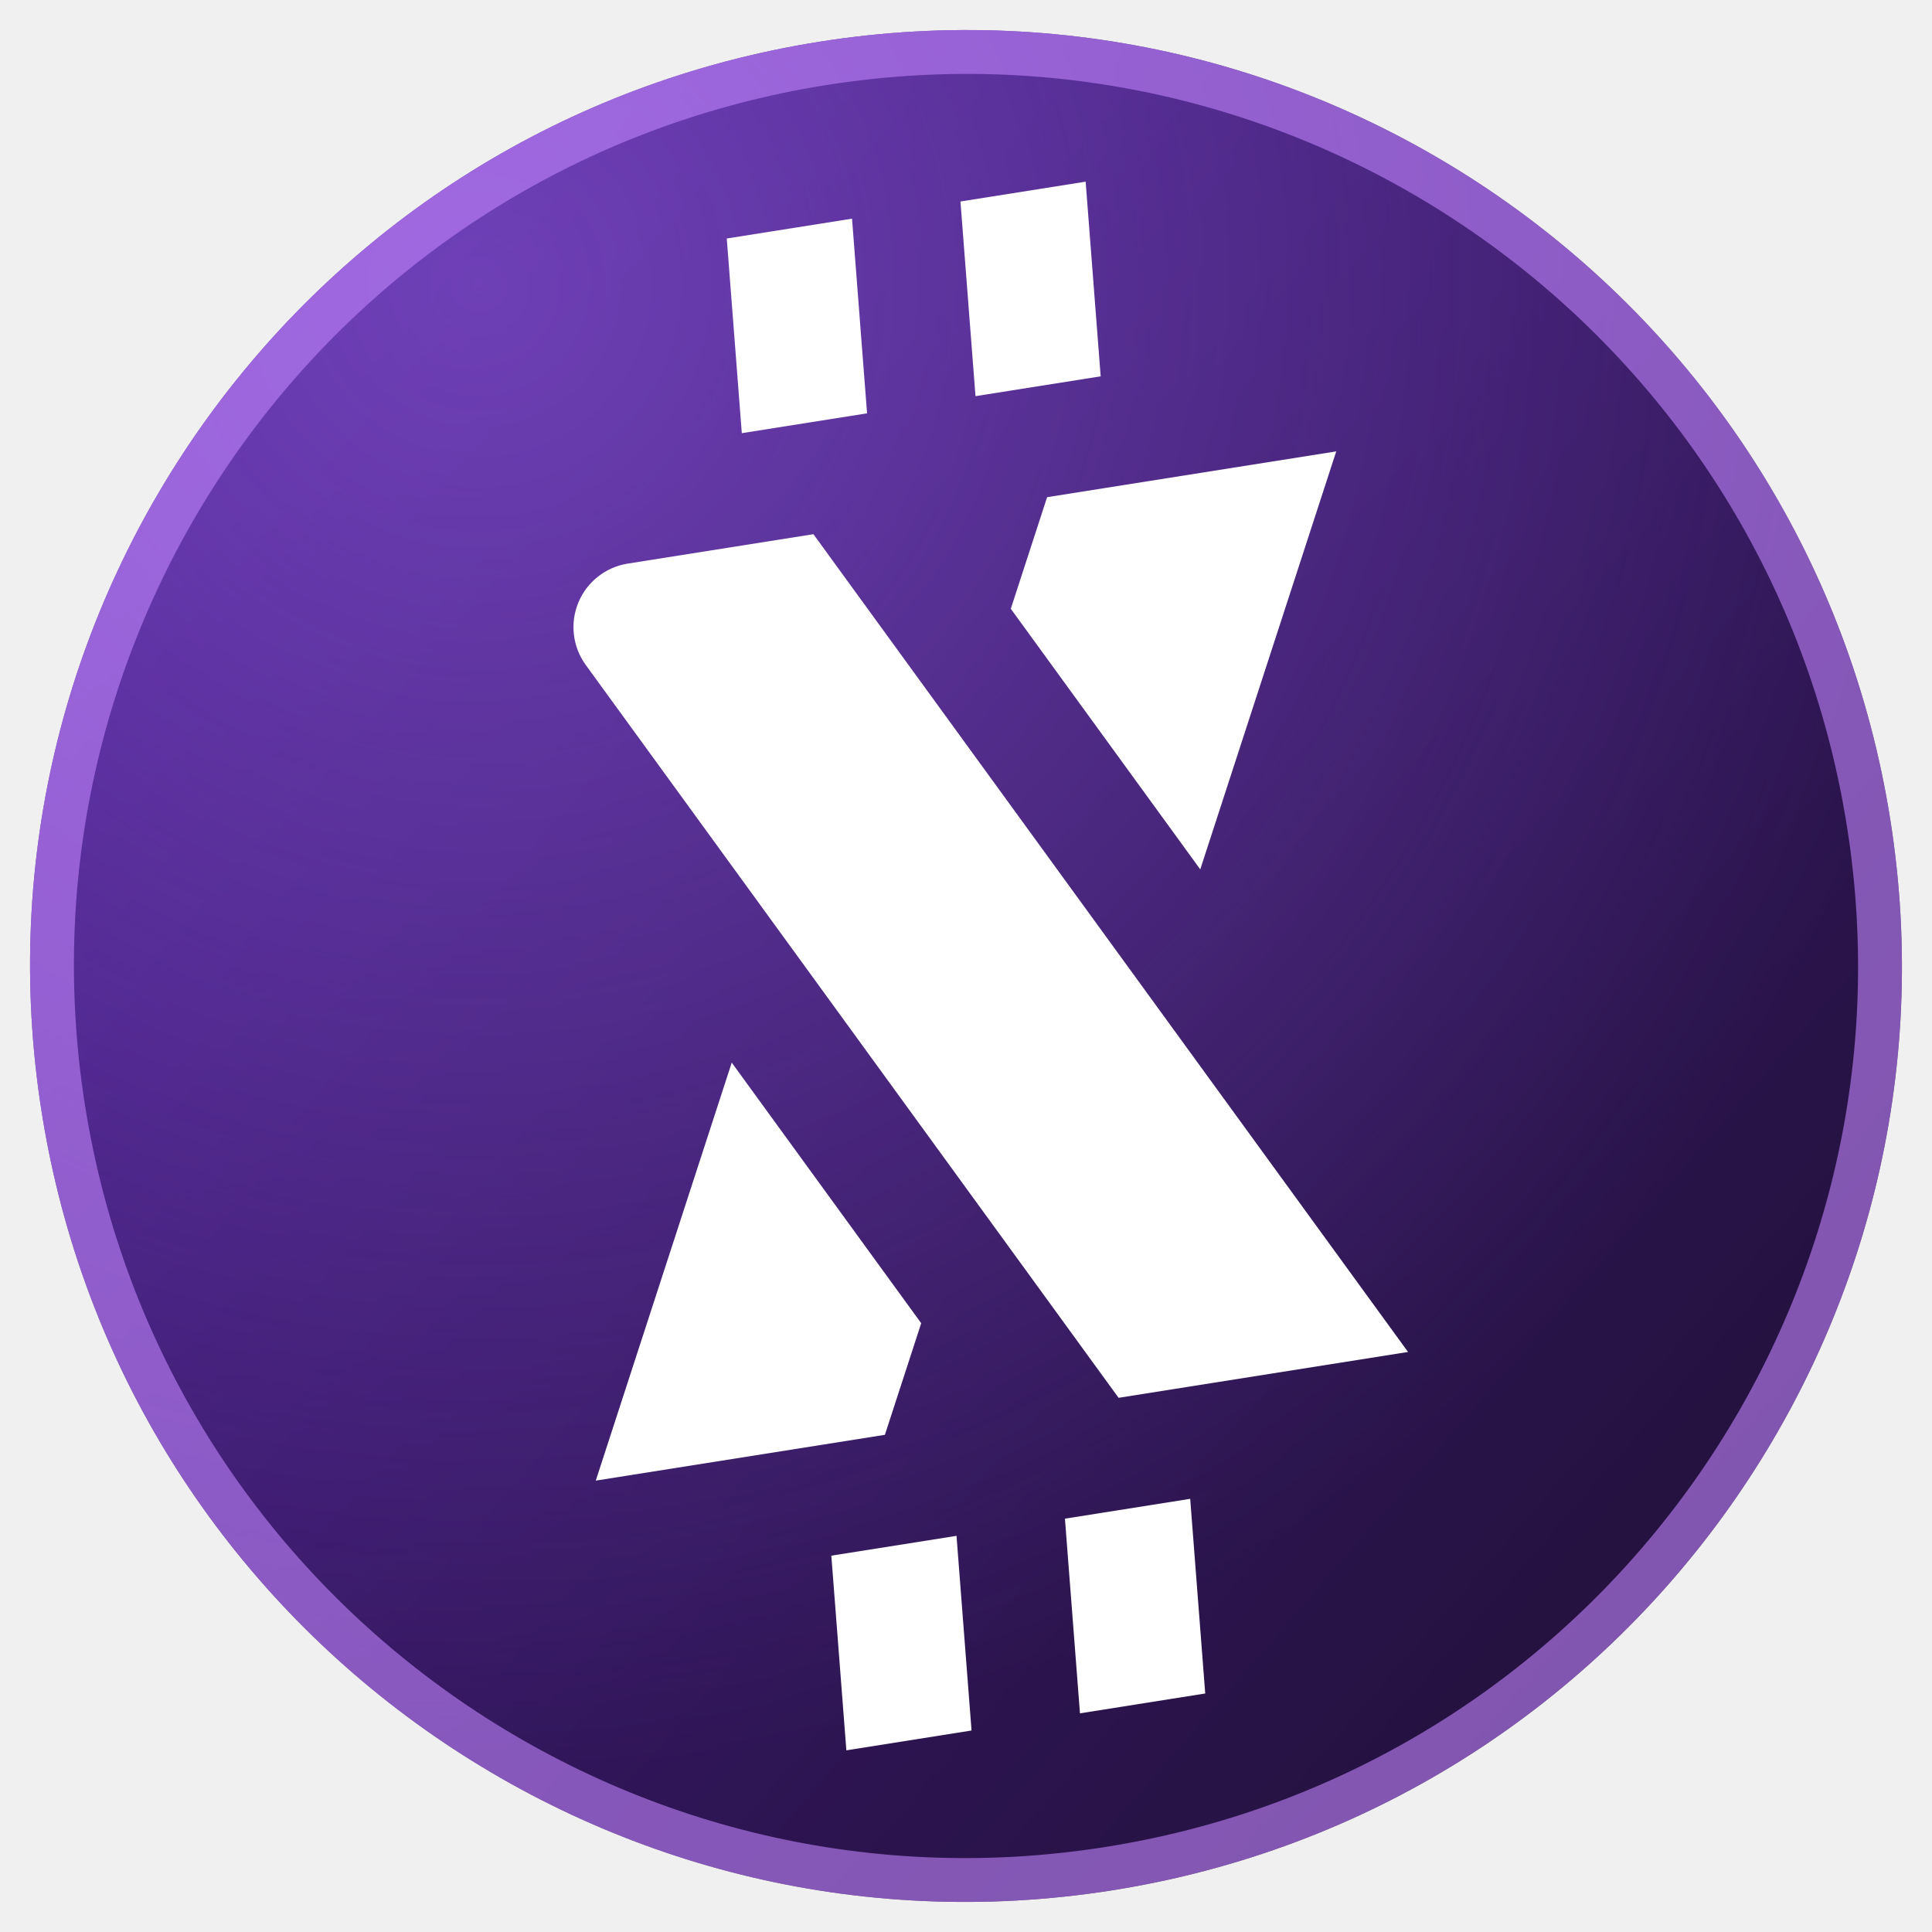
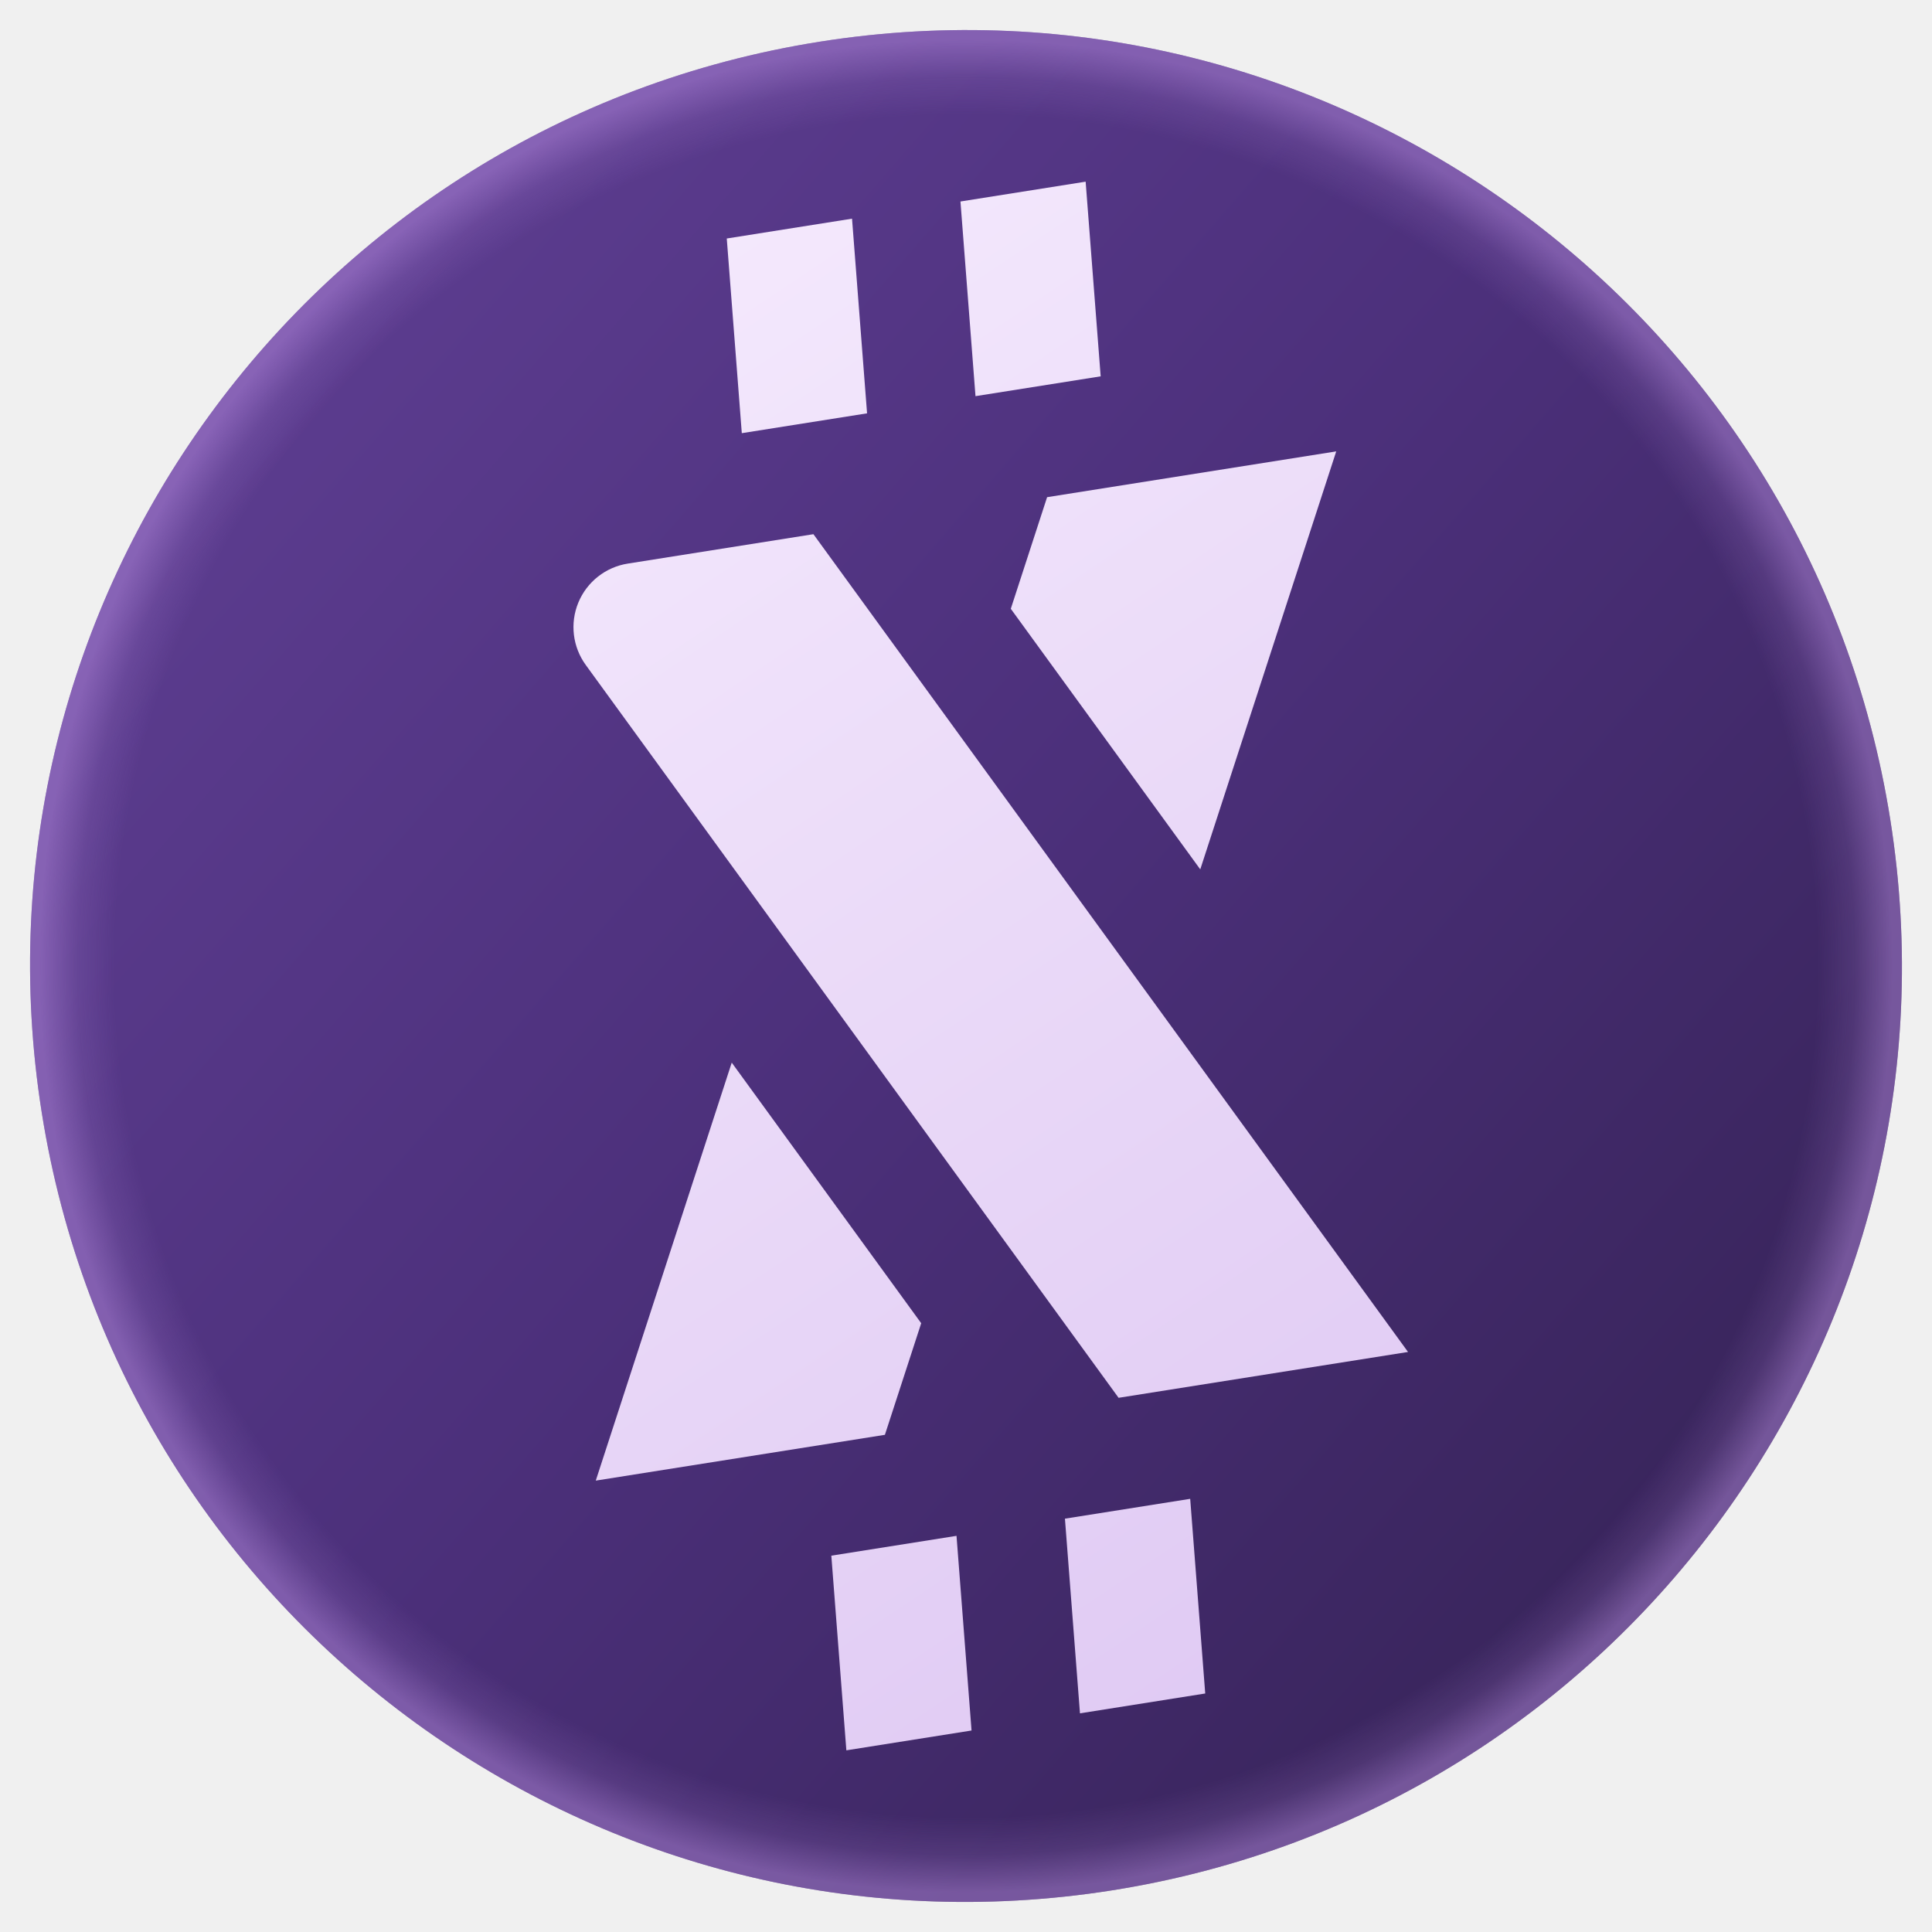
<svg xmlns="http://www.w3.org/2000/svg" viewBox="0 0 256 256" width="256" height="256">
  <defs>
    <path id="mmx-glyph" d="M94.29 72H117.66L174.78 184H138.34L87.16 83.64A8 8 0 0 1 94.29 72ZM147.08 72H183.48L158.65 120.69L140.45 85ZM108.92 184H72.52L97.35 135.31L115.55 171ZM112.77 34H128.54L126.6 58.2H110.83ZM142.19 34H157.95L156.01 58.2H140.25ZM99.99 197.8H115.75L113.81 222H98.05ZM129.4 197.8H145.17L143.23 222H127.46Z" />
    <linearGradient id="base" gradientUnits="userSpaceOnUse" x1="12.086" y1="-10.141" x2="243.914" y2="266.141">
-       <stop stop-color="#4c1d95" />
-       <stop offset="1" stop-color="#1d102f" />
+       <stop stop-color="#634298" />
+       <stop offset="0.48" stop-color="#4c307b" />
+       <stop offset="1" stop-color="#31204f" />
    </linearGradient>
-     <radialGradient id="light" gradientUnits="userSpaceOnUse" cx="76.8" cy="25.6" r="291.885">
-       <stop stop-color="#a670fa" stop-opacity="0.439" />
-       <stop offset="0.7" stop-color="#a670fa" stop-opacity="0" />
+     <radialGradient id="rim" gradientUnits="userSpaceOnUse" cx="128" cy="128" r="128">
+       <stop offset="0.91" stop-color="#bf93e8" stop-opacity="0" />
+       <stop offset="0.95" stop-color="#bf93e8" stop-opacity="0.14" />
+       <stop offset="0.99" stop-color="#bf93e8" stop-opacity="0.44" />
+       <stop offset="1" stop-color="#bf93e8" stop-opacity="0.44" />
    </radialGradient>
+     <linearGradient id="glyph-light" gradientUnits="userSpaceOnUse" x1="82" y1="34" x2="169" y2="222">
+       <stop stop-color="#f5eafd" />
+       <stop offset="1" stop-color="#dfc9f3" />
+     </linearGradient>
  </defs>
  <g transform="translate(4 4) scale(0.96875)">
    <g transform="rotate(-9 128 128)">
      <circle cx="128" cy="128" r="128" fill="url(#base)" />
-       <circle cx="128" cy="128" r="128" fill="url(#light)" />
-       <circle cx="128" cy="128" r="125" fill="none" stroke="#c084fc" stroke-opacity="0.6" stroke-width="6" />
-       <g>
-         <g transform="translate(128 128) scale(1.1) translate(-128 -128)">
-           <use href="#mmx-glyph" fill="#fff" />
-         </g>
-       </g>
+       <circle cx="128" cy="128" r="128" fill="url(#rim)" />
+       <use href="#mmx-glyph" fill="url(#glyph-light)" transform="translate(128 128) scale(1.1) translate(-128 -128)" />
    </g>
  </g>
</svg>
